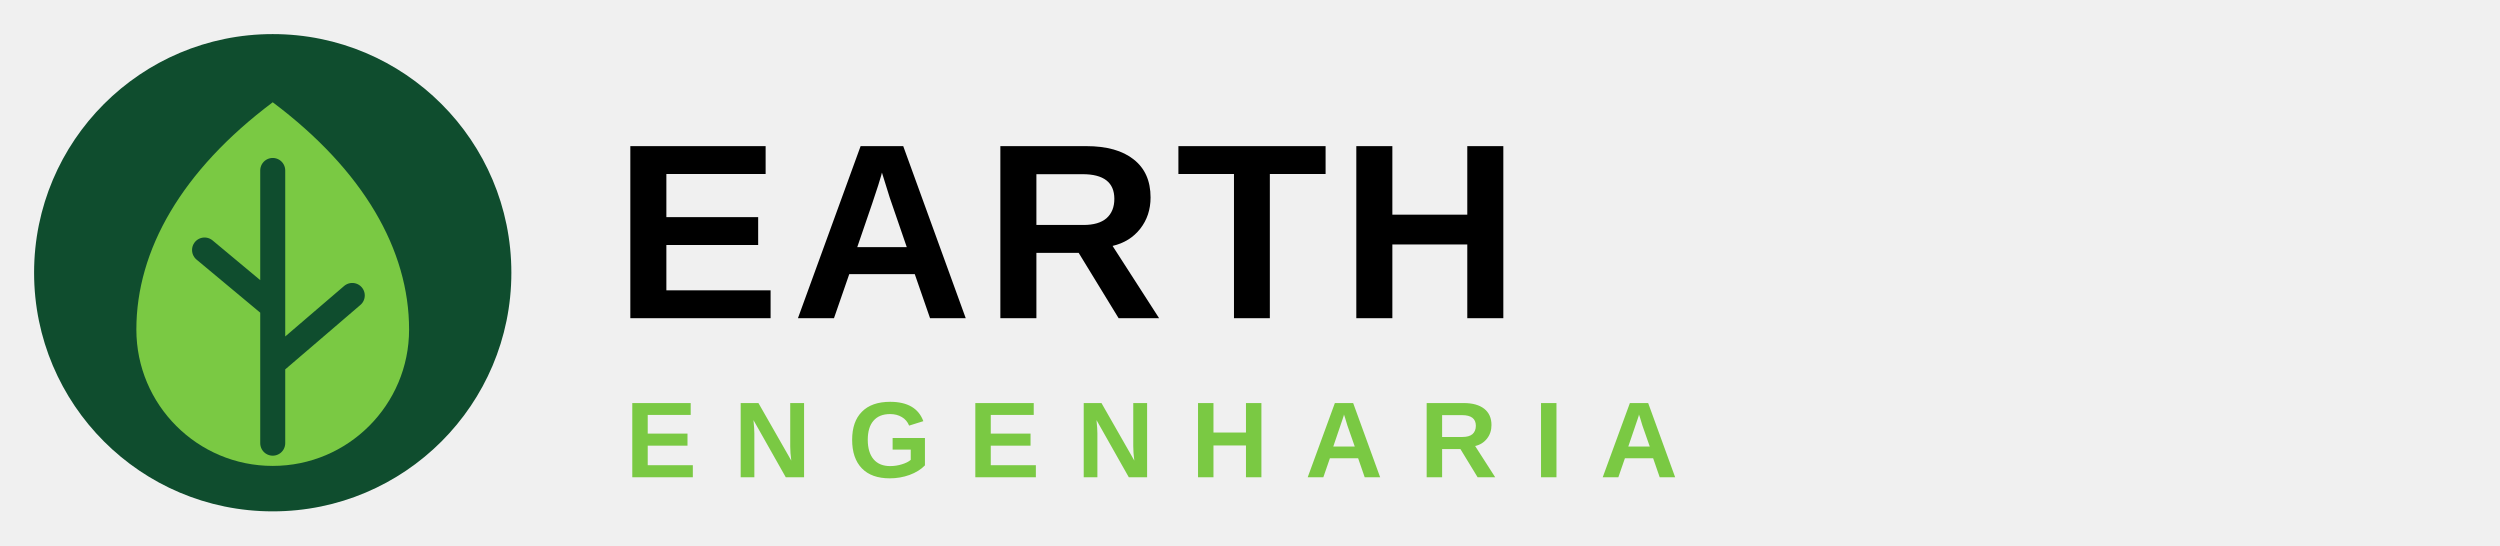
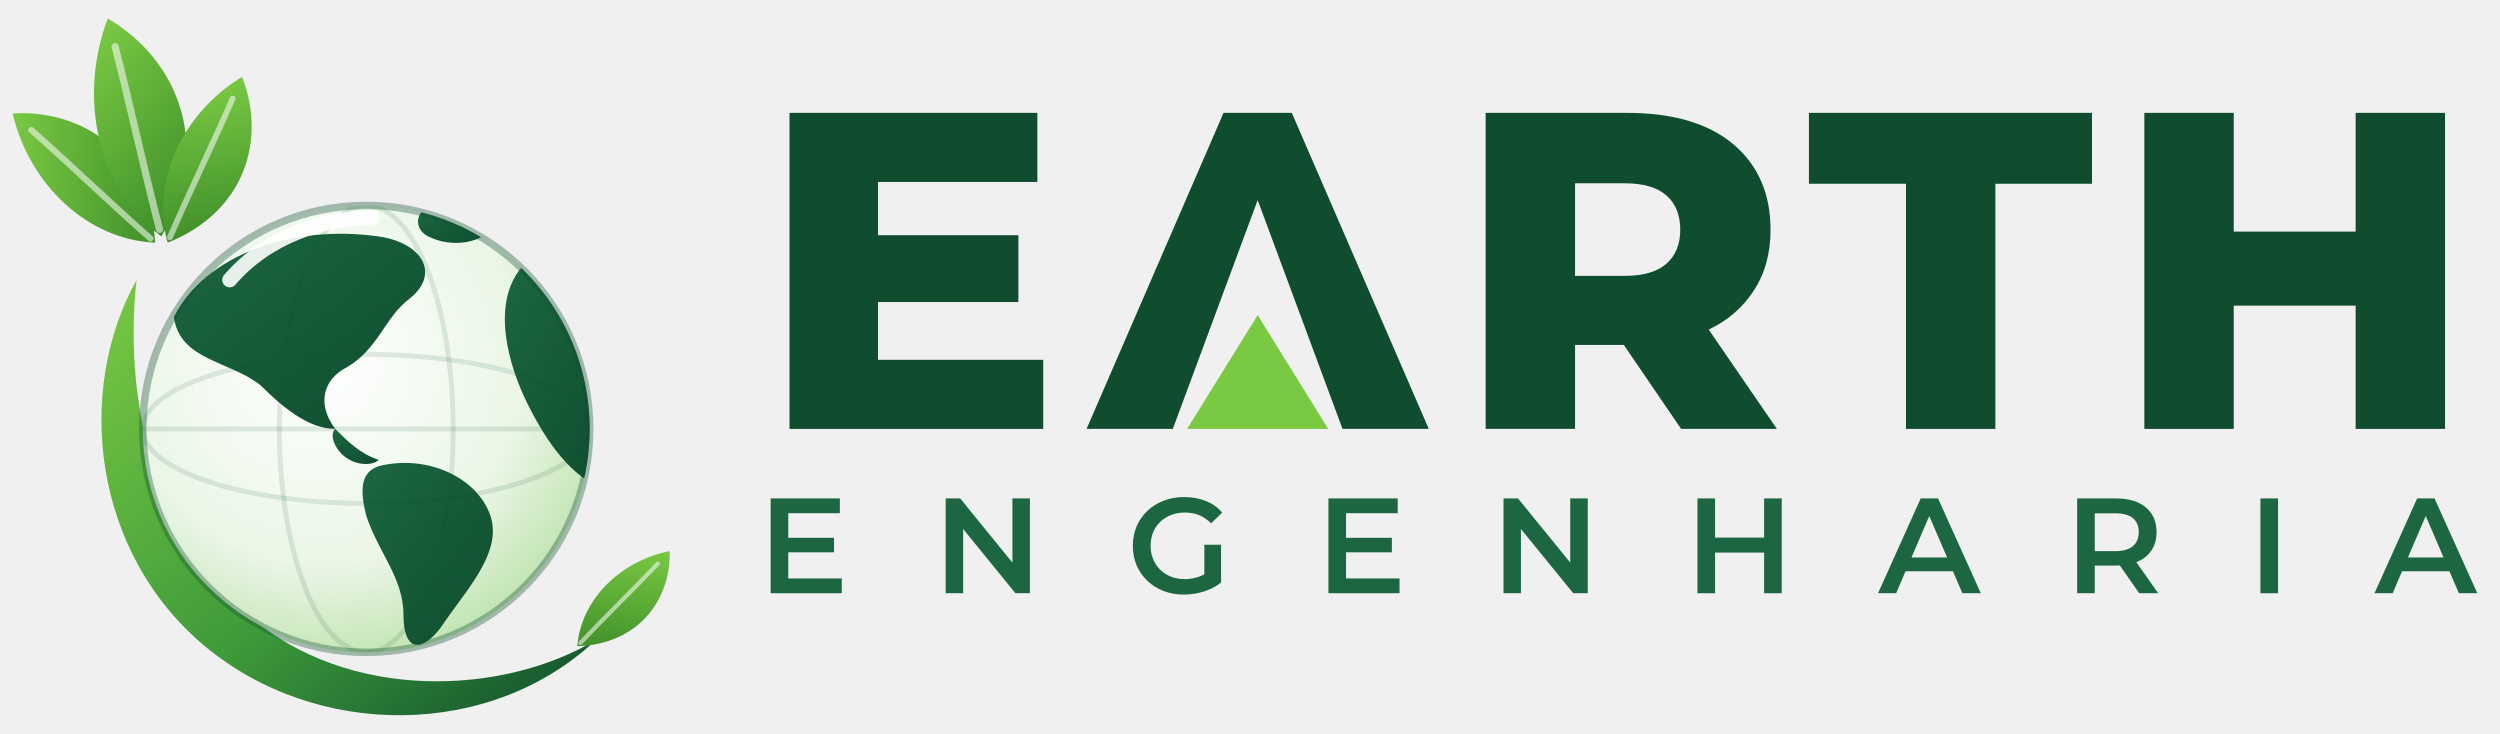
- <svg xmlns="http://www.w3.org/2000/svg" viewBox="0 0 220 48" width="220" height="48" role="img" aria-label="EARTH Engenharia">
-   <g transform="translate(2 2)">
-     <circle cx="22" cy="22" r="21" fill="#0F4D2E" />
-     <path d="M22 7c-8 6-12 13-12 20a12 12 0 0 0 24 0c0-7-4-14-12-20Z" fill="#7AC943" />
-     <path d="M22 13v24M22 25l-6-5M22 30l7-6" stroke="#0F4D2E" stroke-width="2.2" stroke-linecap="round" fill="none" />
+ <svg xmlns="http://www.w3.org/2000/svg" viewBox="0 0 443 130" width="443" height="130" role="img" aria-label="EARTH Engenharia">
+   <g transform="translate(-5.5 5.6) scale(1.1)">
+     <defs>
+       <radialGradient id="lo" cx="40%" cy="35%" r="70%">
+         <stop offset="0" stop-color="#FFFFFF" />
+         <stop offset=".65" stop-color="#EAF6E6" />
+         <stop offset="1" stop-color="#BFE3B0" />
+       </radialGradient>
+       <linearGradient id="lc" x1="0" y1="0" x2="1" y2="1">
+         <stop offset="0" stop-color="#1C6741" />
+         <stop offset="1" stop-color="#0F4D2E" />
+       </linearGradient>
+       <linearGradient id="ll" x1="0" y1="1" x2="1" y2="0">
+         <stop offset="0" stop-color="#3E8E2A" />
+         <stop offset="1" stop-color="#7AC943" />
+       </linearGradient>
+       <linearGradient id="ls" x1="0" y1="0" x2="1" y2="1">
+         <stop offset="0" stop-color="#7AC943" />
+         <stop offset=".55" stop-color="#3E9B3A" />
+         <stop offset="1" stop-color="#0F4D2E" />
+       </linearGradient>
+       <clipPath id="lg">
+         <circle cx="64" cy="64" r="36" />
+       </clipPath>
+     </defs>
+     <path d="M27 40C17 58 20 84 38 99C56 114 84 114 101 98C86 107 61 108 45 94C29 80 25 58 27 40Z" fill="url(#ls)" />
+     <circle cx="64" cy="64" r="36" fill="url(#lo)" />
+     <g clip-path="url(#lg)" fill="url(#lc)">
+       <path d="M33 46C38 36 52 31 66 33C73 34 76 39 71 43C67 46 66 51 61 54C57 56 56 60 59 64C55 64 51 61 47 57C42 53 34 53 33 46Z" />
+       <path d="M59 64C61 66 63 68 66 69C65 70 62 70 60 68C59 67 58 65 59 64Z" />
+       <path d="M66 70C74 68 82 72 84 78C86 84 80 90 76 96C73 100 70 100 70 94C70 88 66 84 64 78C63 74 63 71 66 70Z" />
+       <path d="M89 38C95 37 101 42 103 50L103 74C97 72 93 66 90 60C87 54 84 44 89 38Z" />
+       <path d="M73 29C78 27 84 28 85 31C83 34 78 35 74 33C72 32 72 30 73 29Z" />
+     </g>
+     <g clip-path="url(#lg)" fill="none" stroke="#0F4D2E" stroke-opacity=".12" stroke-width=".8">
+       <ellipse cx="64" cy="64" rx="36" ry="12" />
+       <ellipse cx="64" cy="64" rx="14" ry="36" />
+       <line x1="28" y1="64" x2="100" y2="64" />
+     </g>
+     <circle cx="64" cy="64" r="36" fill="none" stroke="#0F4D2E" stroke-opacity=".35" stroke-width="1.2" />
+     <path d="M42 40C48 33 57 30 65 30" stroke="#FFFFFF" stroke-opacity=".9" stroke-width="2.4" stroke-linecap="round" fill="none" />
+     <g transform="translate(30 34) rotate(-112) scale(0.9)">
+       <path d="M0 0C5-11 18-17 31-15C27-3 15 5 0 0Z" fill="url(#ll)" />
+       <path d="M1-.5C10-5 19-9 27-13" stroke="#FFFFFF" stroke-opacity=".55" stroke-width="1.1" fill="none" stroke-linecap="round" />
+     </g>
+     <g transform="translate(31 33) rotate(-78) scale(1.05)">
+       <path d="M0 0C5-11 18-17 31-15C27-3 15 5 0 0Z" fill="url(#ll)" />
+       <path d="M1-.5C10-5 19-9 27-13" stroke="#FFFFFF" stroke-opacity=".55" stroke-width="1.1" fill="none" stroke-linecap="round" />
+     </g>
+     <g transform="translate(32 34) rotate(-40) scale(0.85)">
+       <path d="M0 0C5-11 18-17 31-15C27-3 15 5 0 0Z" fill="url(#ll)" />
+       <path d="M1-.5C10-5 19-9 27-13" stroke="#FFFFFF" stroke-opacity=".55" stroke-width="1.1" fill="none" stroke-linecap="round" />
+     </g>
+     <g transform="translate(98 99) rotate(-20) scale(0.62)">
+       <path d="M0 0C5-11 18-17 31-15C27-3 15 5 0 0Z" fill="url(#ll)" />
+       <path d="M1-.5C10-5 19-9 27-13" stroke="#FFFFFF" stroke-opacity=".55" stroke-width="1.1" fill="none" stroke-linecap="round" />
+     </g>
  </g>
-   <text x="54" y="28" font-family="Plus Jakarta Sans, Arial, sans-serif" font-size="22" font-weight="800" fill="currentColor" letter-spacing="1">EARTH</text>
-   <text x="55" y="42" font-family="Plus Jakarta Sans, Arial, sans-serif" font-size="9.5" font-weight="600" fill="#7AC943" letter-spacing="3.2">ENGENHARIA</text>
+   <path d="M184.86 76L139.90 76L139.90 20L183.82 20L183.82 32.24L155.58 32.24L155.58 41.68L180.46 41.68L180.46 53.52L155.58 53.52L155.58 63.76L184.86 63.76" fill="#0F4D2E" />
+   <path d="M192.54 76L216.812 20L228.908 20L253.18 76L237.896 76L222.86 35.456L207.824 76Z" fill="#0F4D2E" />
+   <path d="M222.86 55.84L235.359 76L210.361 76Z" fill="#7AC943" />
+   <path d="M279.10 76L263.26 76L263.26 20L288.30 20Q300.54 20 307.14 25.56Q313.74 31.12 313.74 40.72Q313.74 47.04 310.70 51.60Q307.82 56 302.78 58.40L314.86 76L297.90 76L287.74 61.12L279.10 61.12L279.10 76M279.10 32.48L279.10 48.88L287.90 48.88Q292.86 48.88 295.30 46.72Q297.74 44.56 297.74 40.72Q297.74 36.80 295.30 34.64Q292.86 32.48 287.90 32.48" fill="#0F4D2E" />
+   <path d="M353.58 76L337.74 76L337.74 32.56L320.54 32.56L320.54 20L370.70 20L370.70 32.56L353.58 32.56" fill="#0F4D2E" />
+   <path d="M433.26 76L417.42 76L417.42 54.16L395.82 54.16L395.82 76L379.98 76L379.98 20L395.82 20L395.82 41.04L417.42 41.04L417.42 20L433.26 20" fill="#0F4D2E" />
+   <path d="M149.16 105.12L136.56 105.12L136.56 88.32L148.82 88.32L148.82 90.94L139.68 90.94L139.68 95.30L147.79 95.30L147.79 97.87L139.68 97.87L139.68 102.50L149.16 102.50" fill="#1C6741" />
+   <path d="M170.67 105.12L167.57 105.12L167.57 88.32L170.14 88.32L179.40 99.70L179.40 88.32L182.50 88.32L182.50 105.12L179.93 105.12L170.67 93.74" fill="#1C6741" />
+   <path d="M209.79 105.36Q207.82 105.36 206.18 104.72Q204.53 104.09 203.31 102.92Q202.09 101.76 201.41 100.18Q200.74 98.59 200.74 96.72Q200.74 94.85 201.41 93.26Q202.09 91.68 203.32 90.52Q204.56 89.35 206.21 88.72Q207.87 88.08 209.84 88.08Q211.97 88.08 213.69 88.78Q215.41 89.47 216.58 90.82L214.61 92.74Q213.63 91.75 212.49 91.28Q211.35 90.82 209.98 90.82Q208.66 90.82 207.53 91.25Q206.41 91.68 205.59 92.47Q204.77 93.26 204.33 94.34Q203.89 95.42 203.89 96.72Q203.89 97.99 204.33 99.07Q204.77 100.15 205.59 100.96Q206.41 101.76 207.51 102.19Q208.61 102.62 209.96 102.62Q211.21 102.62 212.38 102.22Q212.91 102.05 213.41 101.76L213.41 96.53L216.37 96.53L216.37 103.22Q215.05 104.28 213.31 104.82Q211.57 105.36 209.79 105.36" fill="#1C6741" />
+   <path d="M248 105.12L235.40 105.12L235.40 88.32L247.67 88.32L247.67 90.94L238.52 90.94L238.52 95.30L246.64 95.30L246.64 97.87L238.52 97.87L238.52 102.50L248 102.50" fill="#1C6741" />
+   <path d="M269.51 105.12L266.42 105.12L266.42 88.32L268.99 88.32L278.25 99.70L278.25 88.32L281.35 88.32L281.35 105.12L278.78 105.12L269.51 93.74" fill="#1C6741" />
+   <path d="M315.72 105.12L312.60 105.12L312.60 97.92L303.91 97.92L303.91 105.12L300.79 105.12L300.79 88.32L303.91 88.32L303.91 95.26L312.60 95.26L312.60 88.32L315.72 88.32" fill="#1C6741" />
+   <path d="M336 105.12L332.79 105.12L340.35 88.32L343.42 88.32L351 105.12L347.74 105.12L346.06 101.23L337.66 101.23L336 105.12M338.72 98.78L345.03 98.78L341.86 91.44" fill="#1C6741" />
+   <path d="M371.19 105.12L368.07 105.12L368.07 88.32L374.96 88.32Q378.32 88.32 380.23 89.90Q382.14 91.49 382.14 94.30Q382.14 96.14 381.27 97.48Q380.41 98.81 378.83 99.50Q378.71 99.58 378.56 99.62L382.43 105.12L379.07 105.12L375.63 100.20Q375.32 100.22 374.99 100.22L371.19 100.22L371.19 105.12M371.19 90.96L371.19 97.66L374.84 97.66Q376.91 97.66 377.95 96.77Q378.99 95.88 378.99 94.30Q378.99 92.69 377.95 91.82Q376.91 90.96 374.84 90.96" fill="#1C6741" />
+   <path d="M403.67 105.12L400.55 105.12L400.55 88.32L403.67 88.32" fill="#1C6741" />
+   <path d="M423.98 105.12L420.76 105.12L428.32 88.32L431.40 88.32L438.98 105.12L435.72 105.12L434.04 101.23L425.64 101.23L423.98 105.12M426.69 98.78L433 98.78L429.84 91.44" fill="#1C6741" />
</svg>
